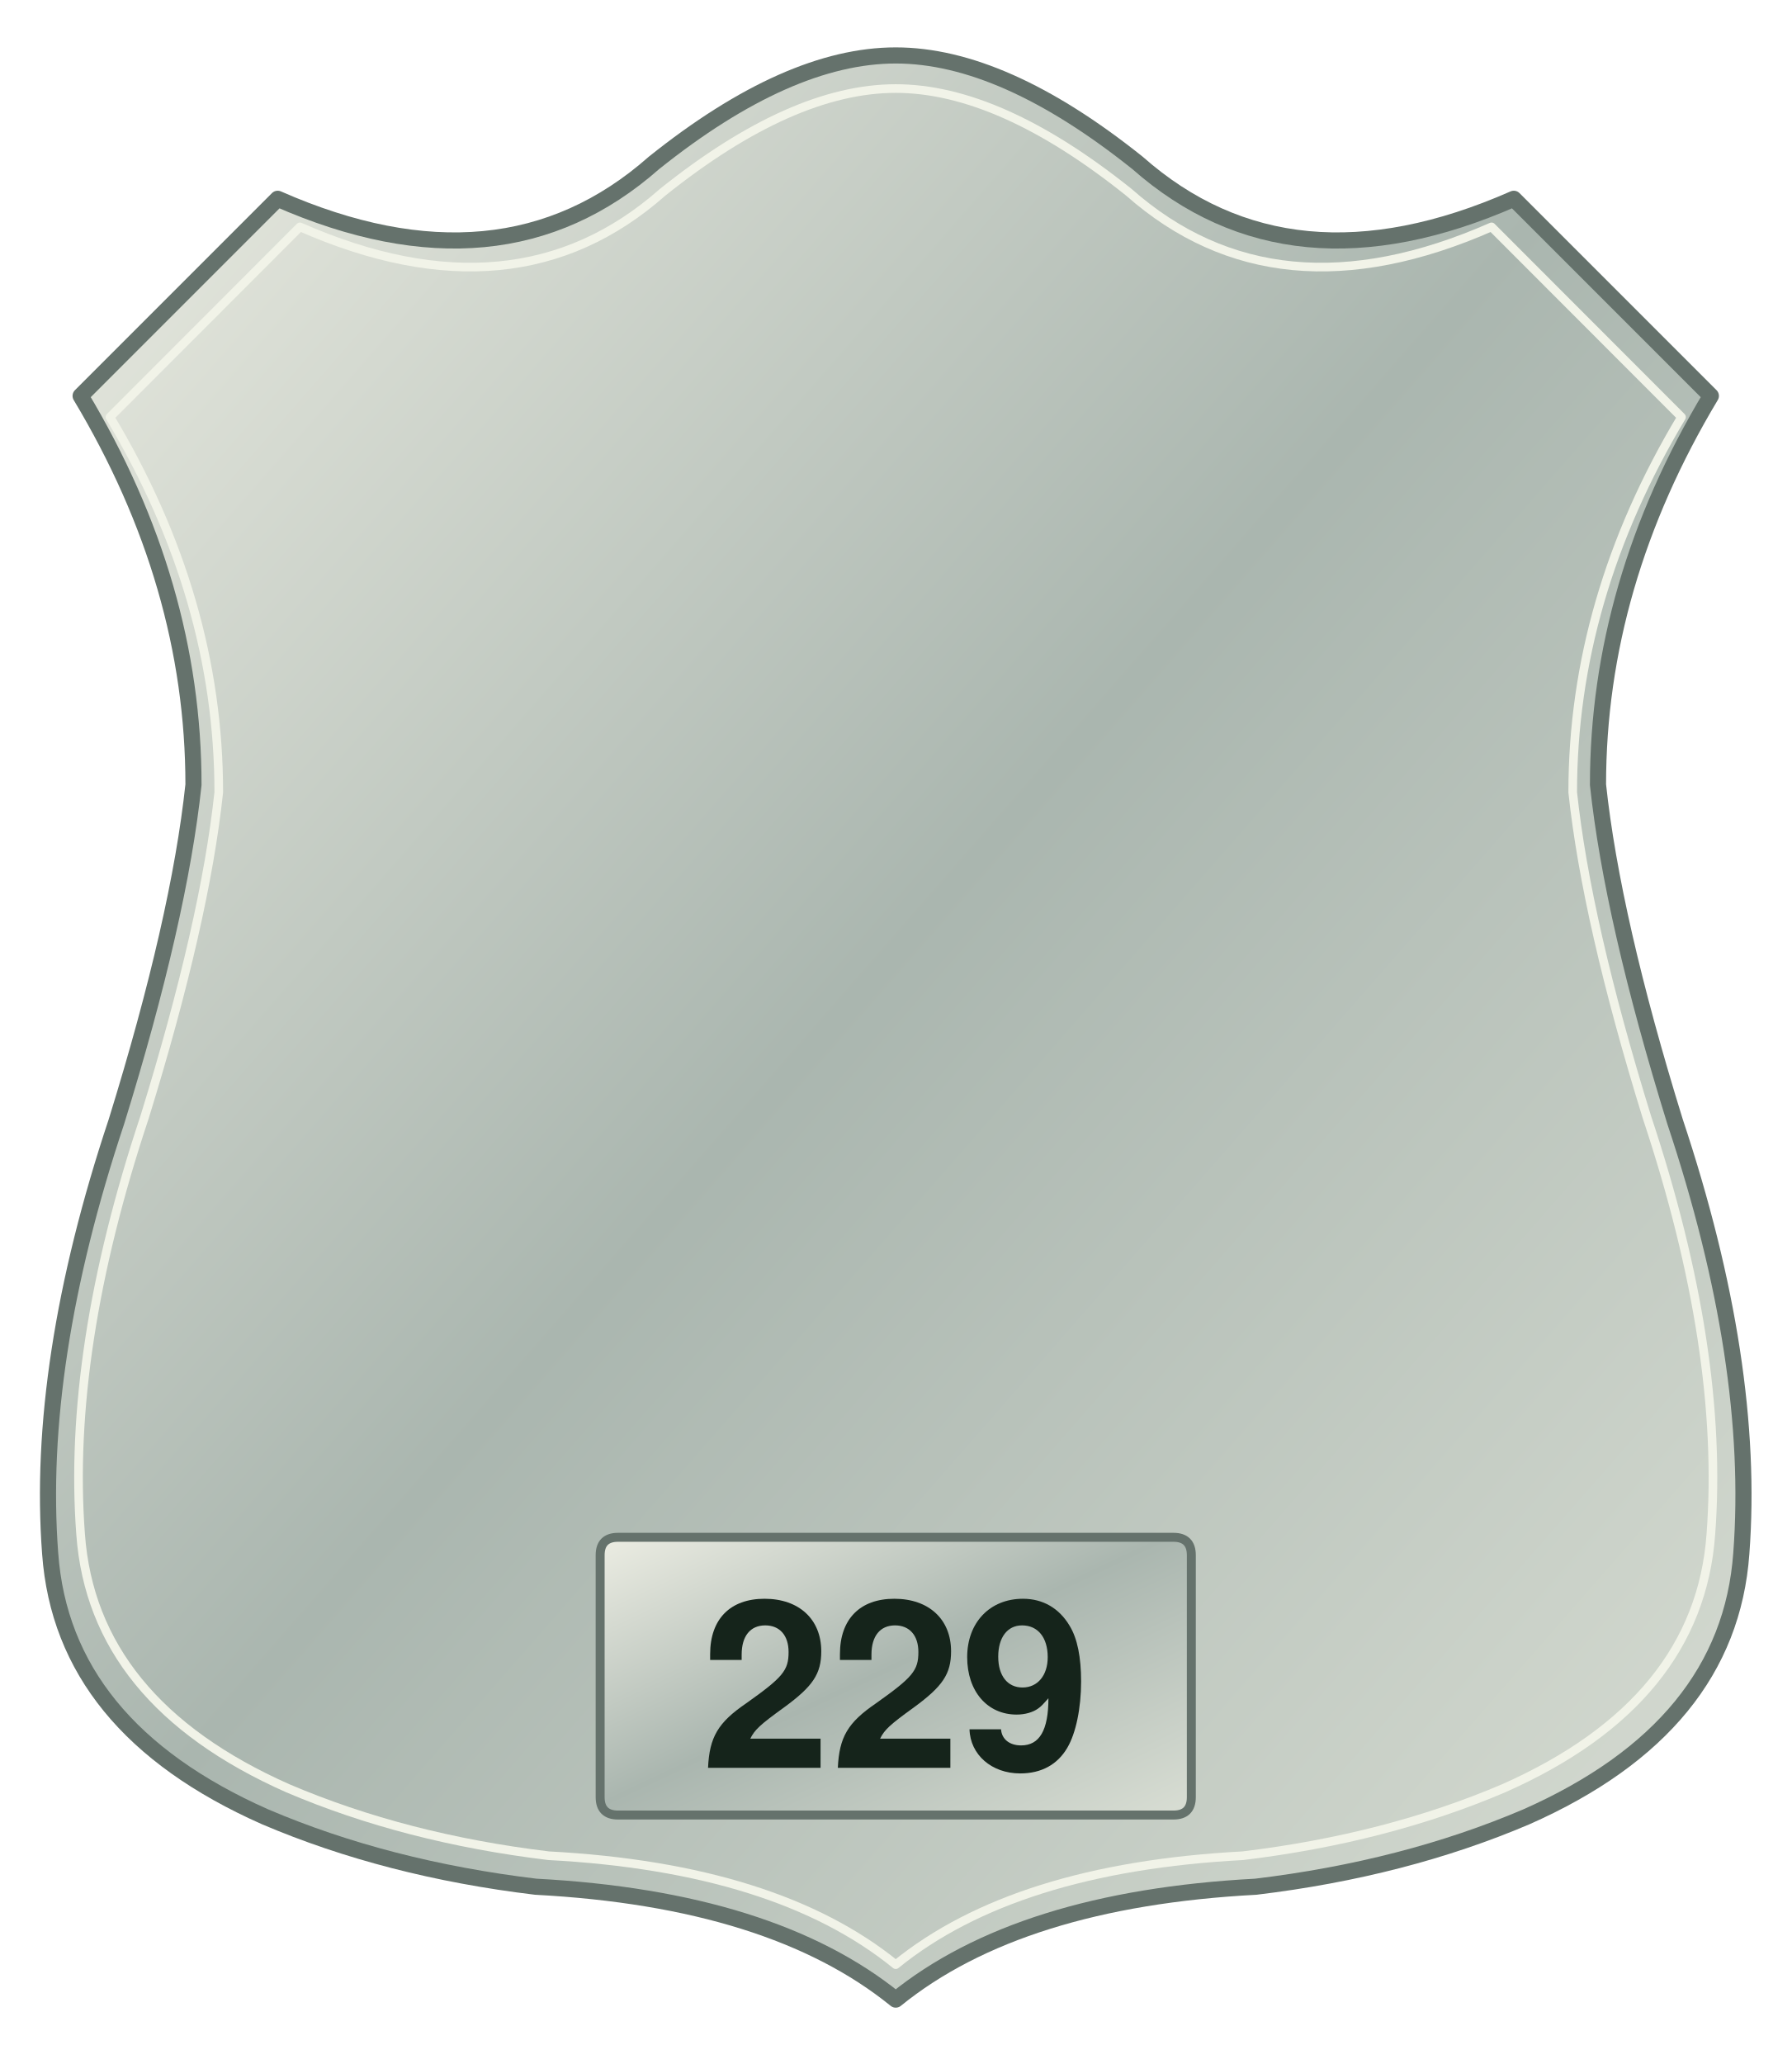
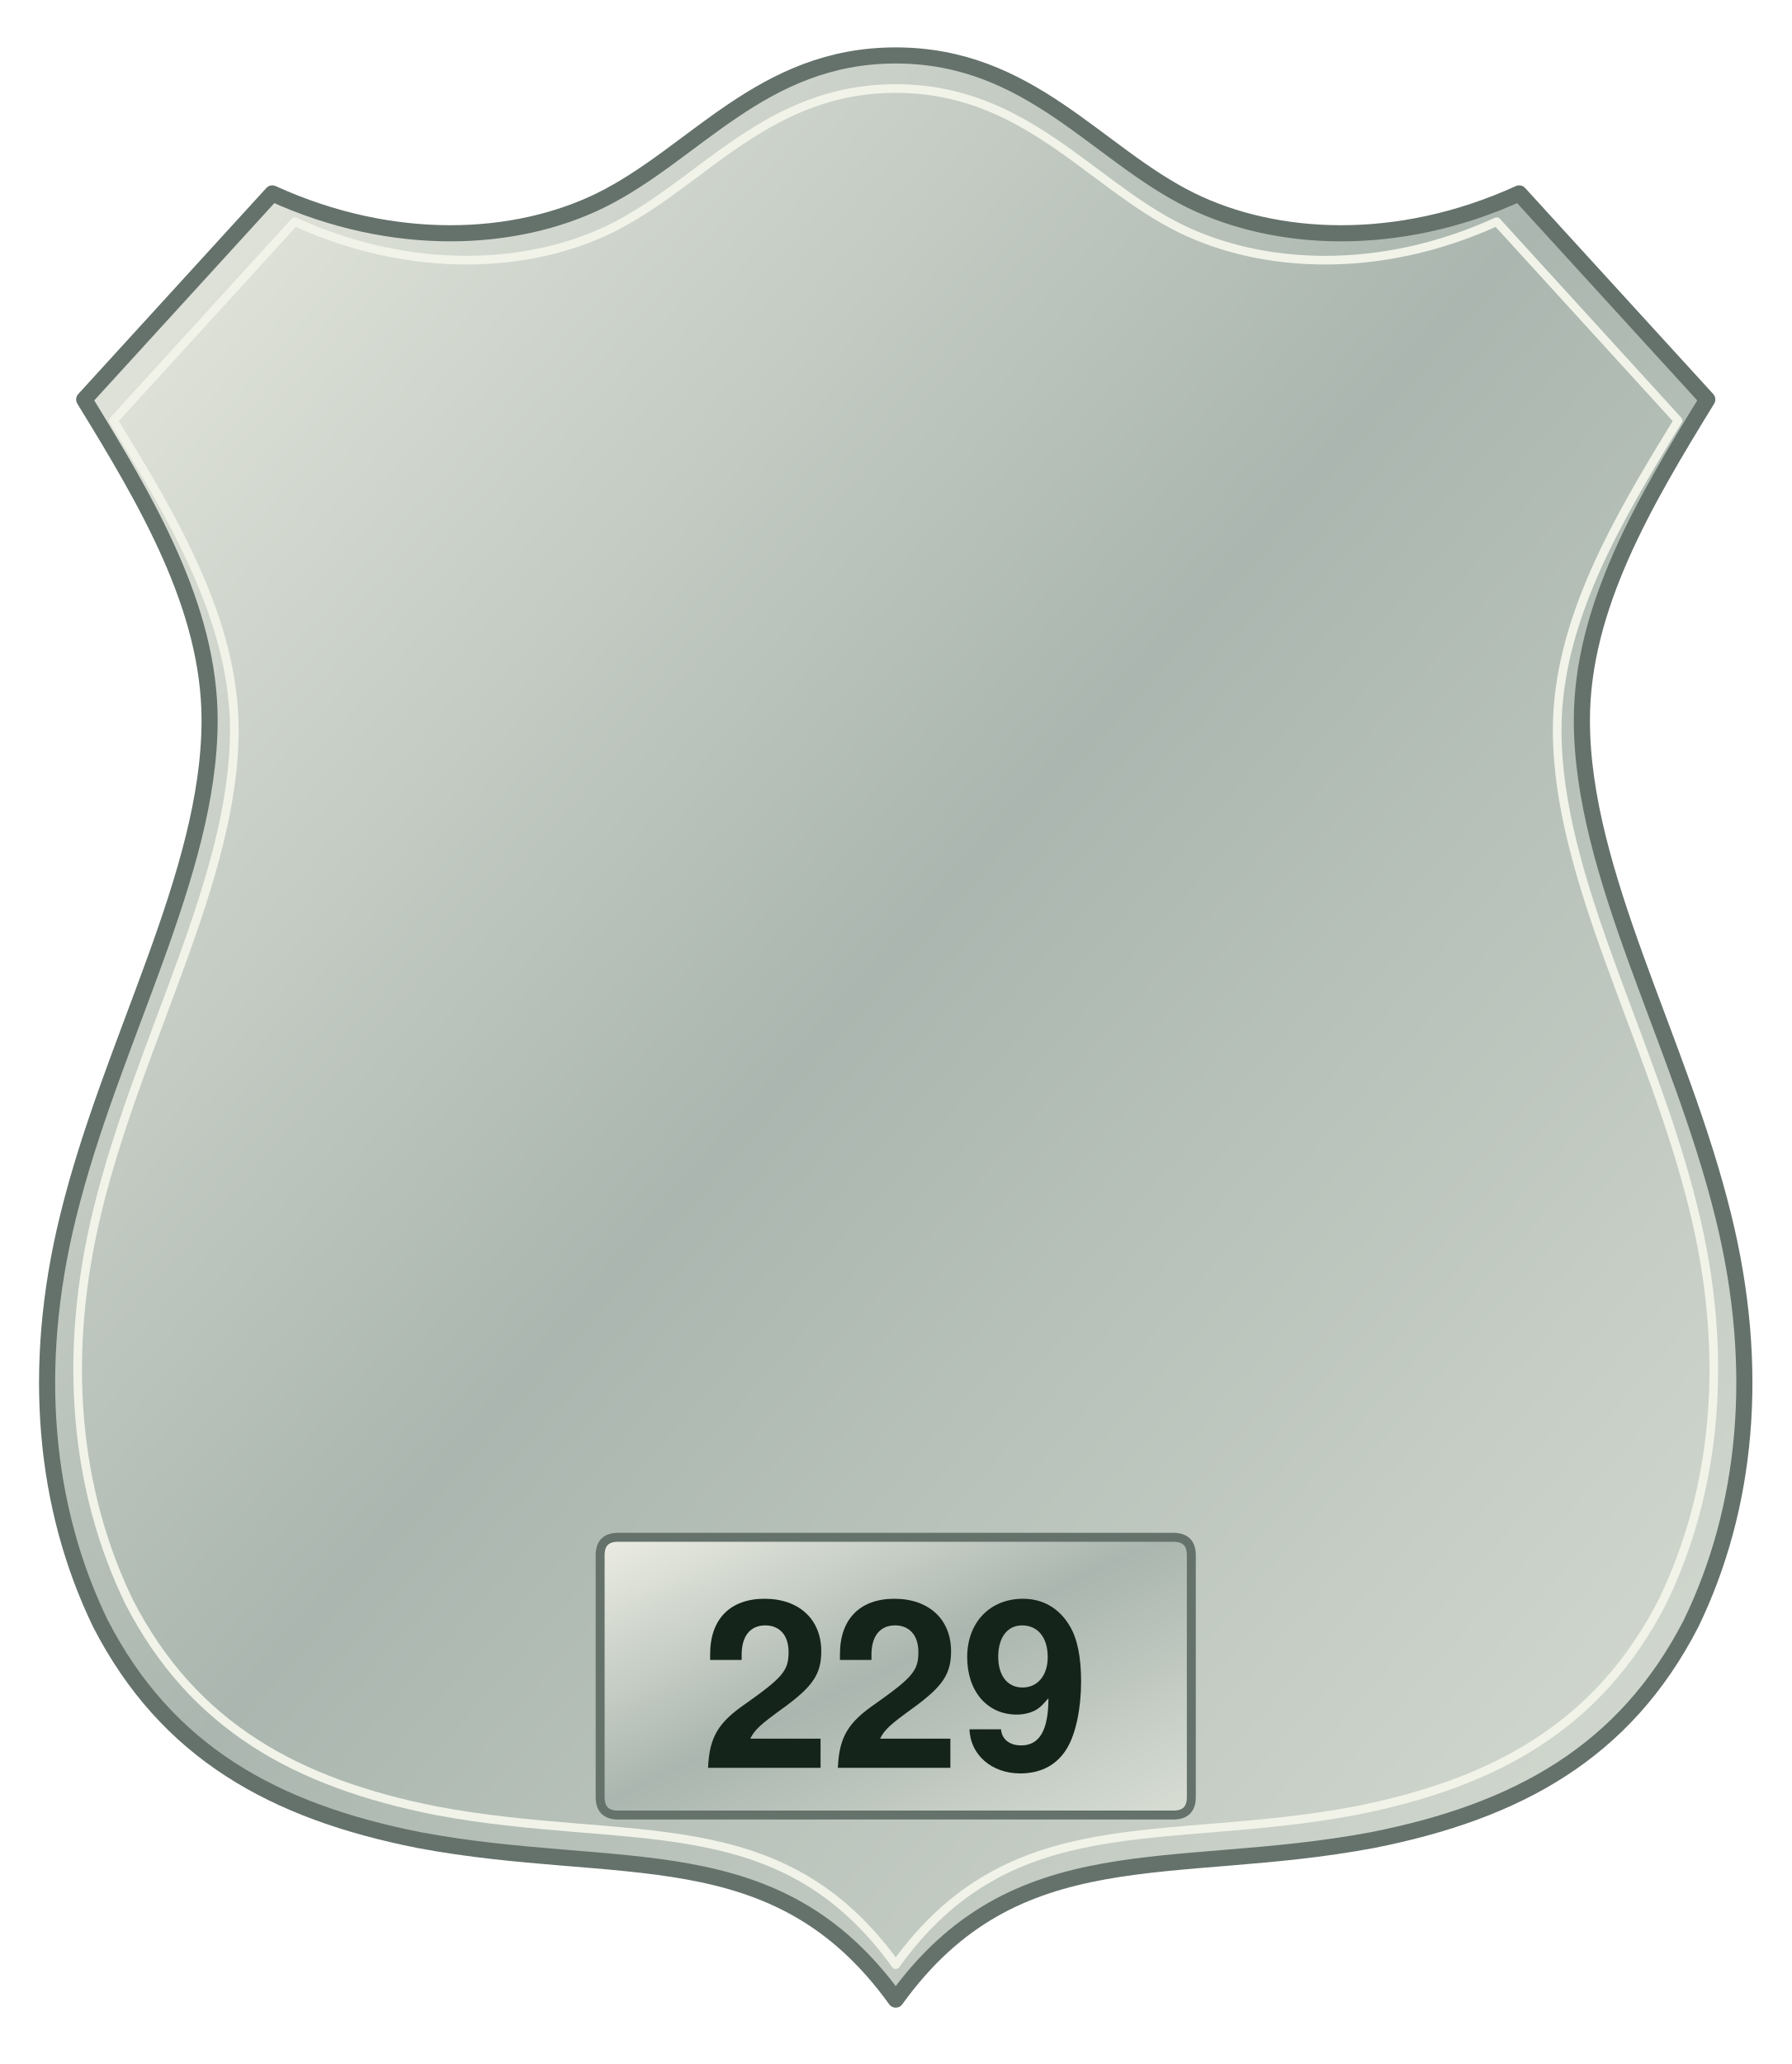
<svg xmlns="http://www.w3.org/2000/svg" viewBox="0 0 665 766" role="img">
  <g data-template="park-ranger-numbered-badge" transform="translate(0 10.6) scale(0.665)">
    <defs>
      <linearGradient id="silver" x1="0" y1="0" x2="1" y2="1">
        <stop offset="0" stop-color="#ecede3" />
        <stop offset=".48" stop-color="#aab6af" />
        <stop offset="1" stop-color="#d9ded4" />
      </linearGradient>
      <linearGradient id="bronze" x1="0" y1="0" x2="1" y2="1">
        <stop offset="0" stop-color="#dbc078" />
        <stop offset=".5" stop-color="#9d7f40" />
        <stop offset="1" stop-color="#bea161" />
      </linearGradient>
    </defs>
-     <path d="M155 95Q280 150 365 75Q440 15 500 15Q560 15 635 75Q720 150 845 95L955 205Q892 310 892 422Q900 497 935 610Q980 745 972 851Q965 948 852 998Q784 1027 701 1037Q569 1044 500 1100Q431 1044 299 1037Q216 1027 148 998Q35 948 28 851Q20 745 65 610Q100 497 108 422Q108 310 45 205Z" fill="url(#silver)" stroke="#65726c" stroke-width="9" stroke-linejoin="round" stroke-linecap="round" data-role="border" />
+     <path d="M500 15 C575 15 612 70 665 96 C712 119 780 123 848 92 L953 207 C918 264 883 323 883 386 C883 472 938 565 962 663 C983 748 975 826 944 890 C907 962 847 995 766 1011 C654 1032 567 1007 500 1100 C433 1007 346 1032 234 1011 C153 995 93 962 56 890 C25 826 17 748 38 663 C62 565 117 472 117 386 C117 323 82 264 47 207 L152 92 C220 123 288 119 335 96 C388 70 425 15 500 15 Z" fill="url(#silver)" stroke="#65726c" stroke-width="9" stroke-linejoin="round" stroke-linecap="round" data-role="border" />
    <g transform="translate(18 19) scale(.964 .965)">
-       <path d="M155 95Q280 150 365 75Q440 15 500 15Q560 15 635 75Q720 150 845 95L955 205Q892 310 892 422Q900 497 935 610Q980 745 972 851Q965 948 852 998Q784 1027 701 1037Q569 1044 500 1100Q431 1044 299 1037Q216 1027 148 998Q35 948 28 851Q20 745 65 610Q100 497 108 422Q108 310 45 205Z" fill="none" stroke="#f1f3e8" stroke-width="5" stroke-linejoin="round" stroke-linecap="round" data-role="border" />
+       <path d="M500 15 C575 15 612 70 665 96 C712 119 780 123 848 92 L953 207 C918 264 883 323 883 386 C883 472 938 565 962 663 C983 748 975 826 944 890 C907 962 847 995 766 1011 C654 1032 567 1007 500 1100 C433 1007 346 1032 234 1011 C153 995 93 962 56 890 C25 826 17 748 38 663 C62 565 117 472 117 386 C117 323 82 264 47 207 L152 92 C220 123 288 119 335 96 C388 70 425 15 500 15 Z" fill="none" stroke="#f1f3e8" stroke-width="5" stroke-linejoin="round" stroke-linecap="round" data-role="border" />
    </g>
    <g data-component="embossed-outlined-caption">
      <g data-shared="embossed-outlined-caption-1f6f1b4674" />
    </g>
    <g data-role="crest">
      <g data-component="plateforge-historical-arms" data-master-id="plateforge-bc-arms-1917-type3" data-master-geometry-hash="ec59d5d9ec8e302d0d5dd28683fd6c3bc6c284ba6c663651acdcd38491cbe5c7" transform="translate(312.424 235) scale(0.3273578) translate(-0.0 -0.0)" color="#f1f3e8">
        <g data-shared="plateforge-historical-arms-2d24b22bc5" />
      </g>
    </g>
    <g data-component="embossed-outlined-caption">
      <g data-shared="embossed-outlined-caption-3aee8b213e" />
    </g>
    <path d="M345 842H655Q665 842 665 852V987Q665 997 655 997H345Q335 997 335 987V852Q335 842 345 842Z" fill="url(#silver)" stroke="#65726c" stroke-width="5" stroke-linejoin="round" stroke-linecap="round" data-role="border" data-component="serial-plaque" />
    <g data-caption="229">
      <path d="M512 125H211C230 163 252 184 356 259C479 349 515 402 515 499C515 636 420 724 272 724C125 724 39 637 39 487V462H174V485C174 564 211 610 275 610C337 610 375 567 375 496C375 417 351 388 193 276C73 194 36 132 30 0H512Z" fill="#15241b" transform="translate(427.5446 970.65) rotate(0) scale(0.1303155 -0.1303155) translate(-278 0)" />
      <path d="M512 125H211C230 163 252 184 356 259C479 349 515 402 515 499C515 636 420 724 272 724C125 724 39 637 39 487V462H174V485C174 564 211 610 275 610C337 610 375 567 375 496C375 417 351 388 193 276C73 194 36 132 30 0H512Z" fill="#15241b" transform="translate(500 970.65) rotate(0) scale(0.1303155 -0.1303155) translate(-278 0)" />
      <path d="M38 165C41 56 133 -24 255 -24C346 -24 415 14 457 86C494 149 516 256 516 370C516 474 500 554 467 608C422 684 352 724 267 724C125 724 28 622 28 474C28 328 114 228 240 228C276 228 310 238 332 254C345 263 353 272 376 298C376 161 338 96 259 96C209 96 176 123 173 165ZM263 610C331 610 373 558 373 474C373 396 330 344 265 344C201 344 161 394 161 476C161 558 200 610 263 610Z" fill="#15241b" transform="translate(572.4554 970.65) rotate(0) scale(0.1303155 -0.1303155) translate(-278 0)" />
    </g>
  </g>
</svg>
